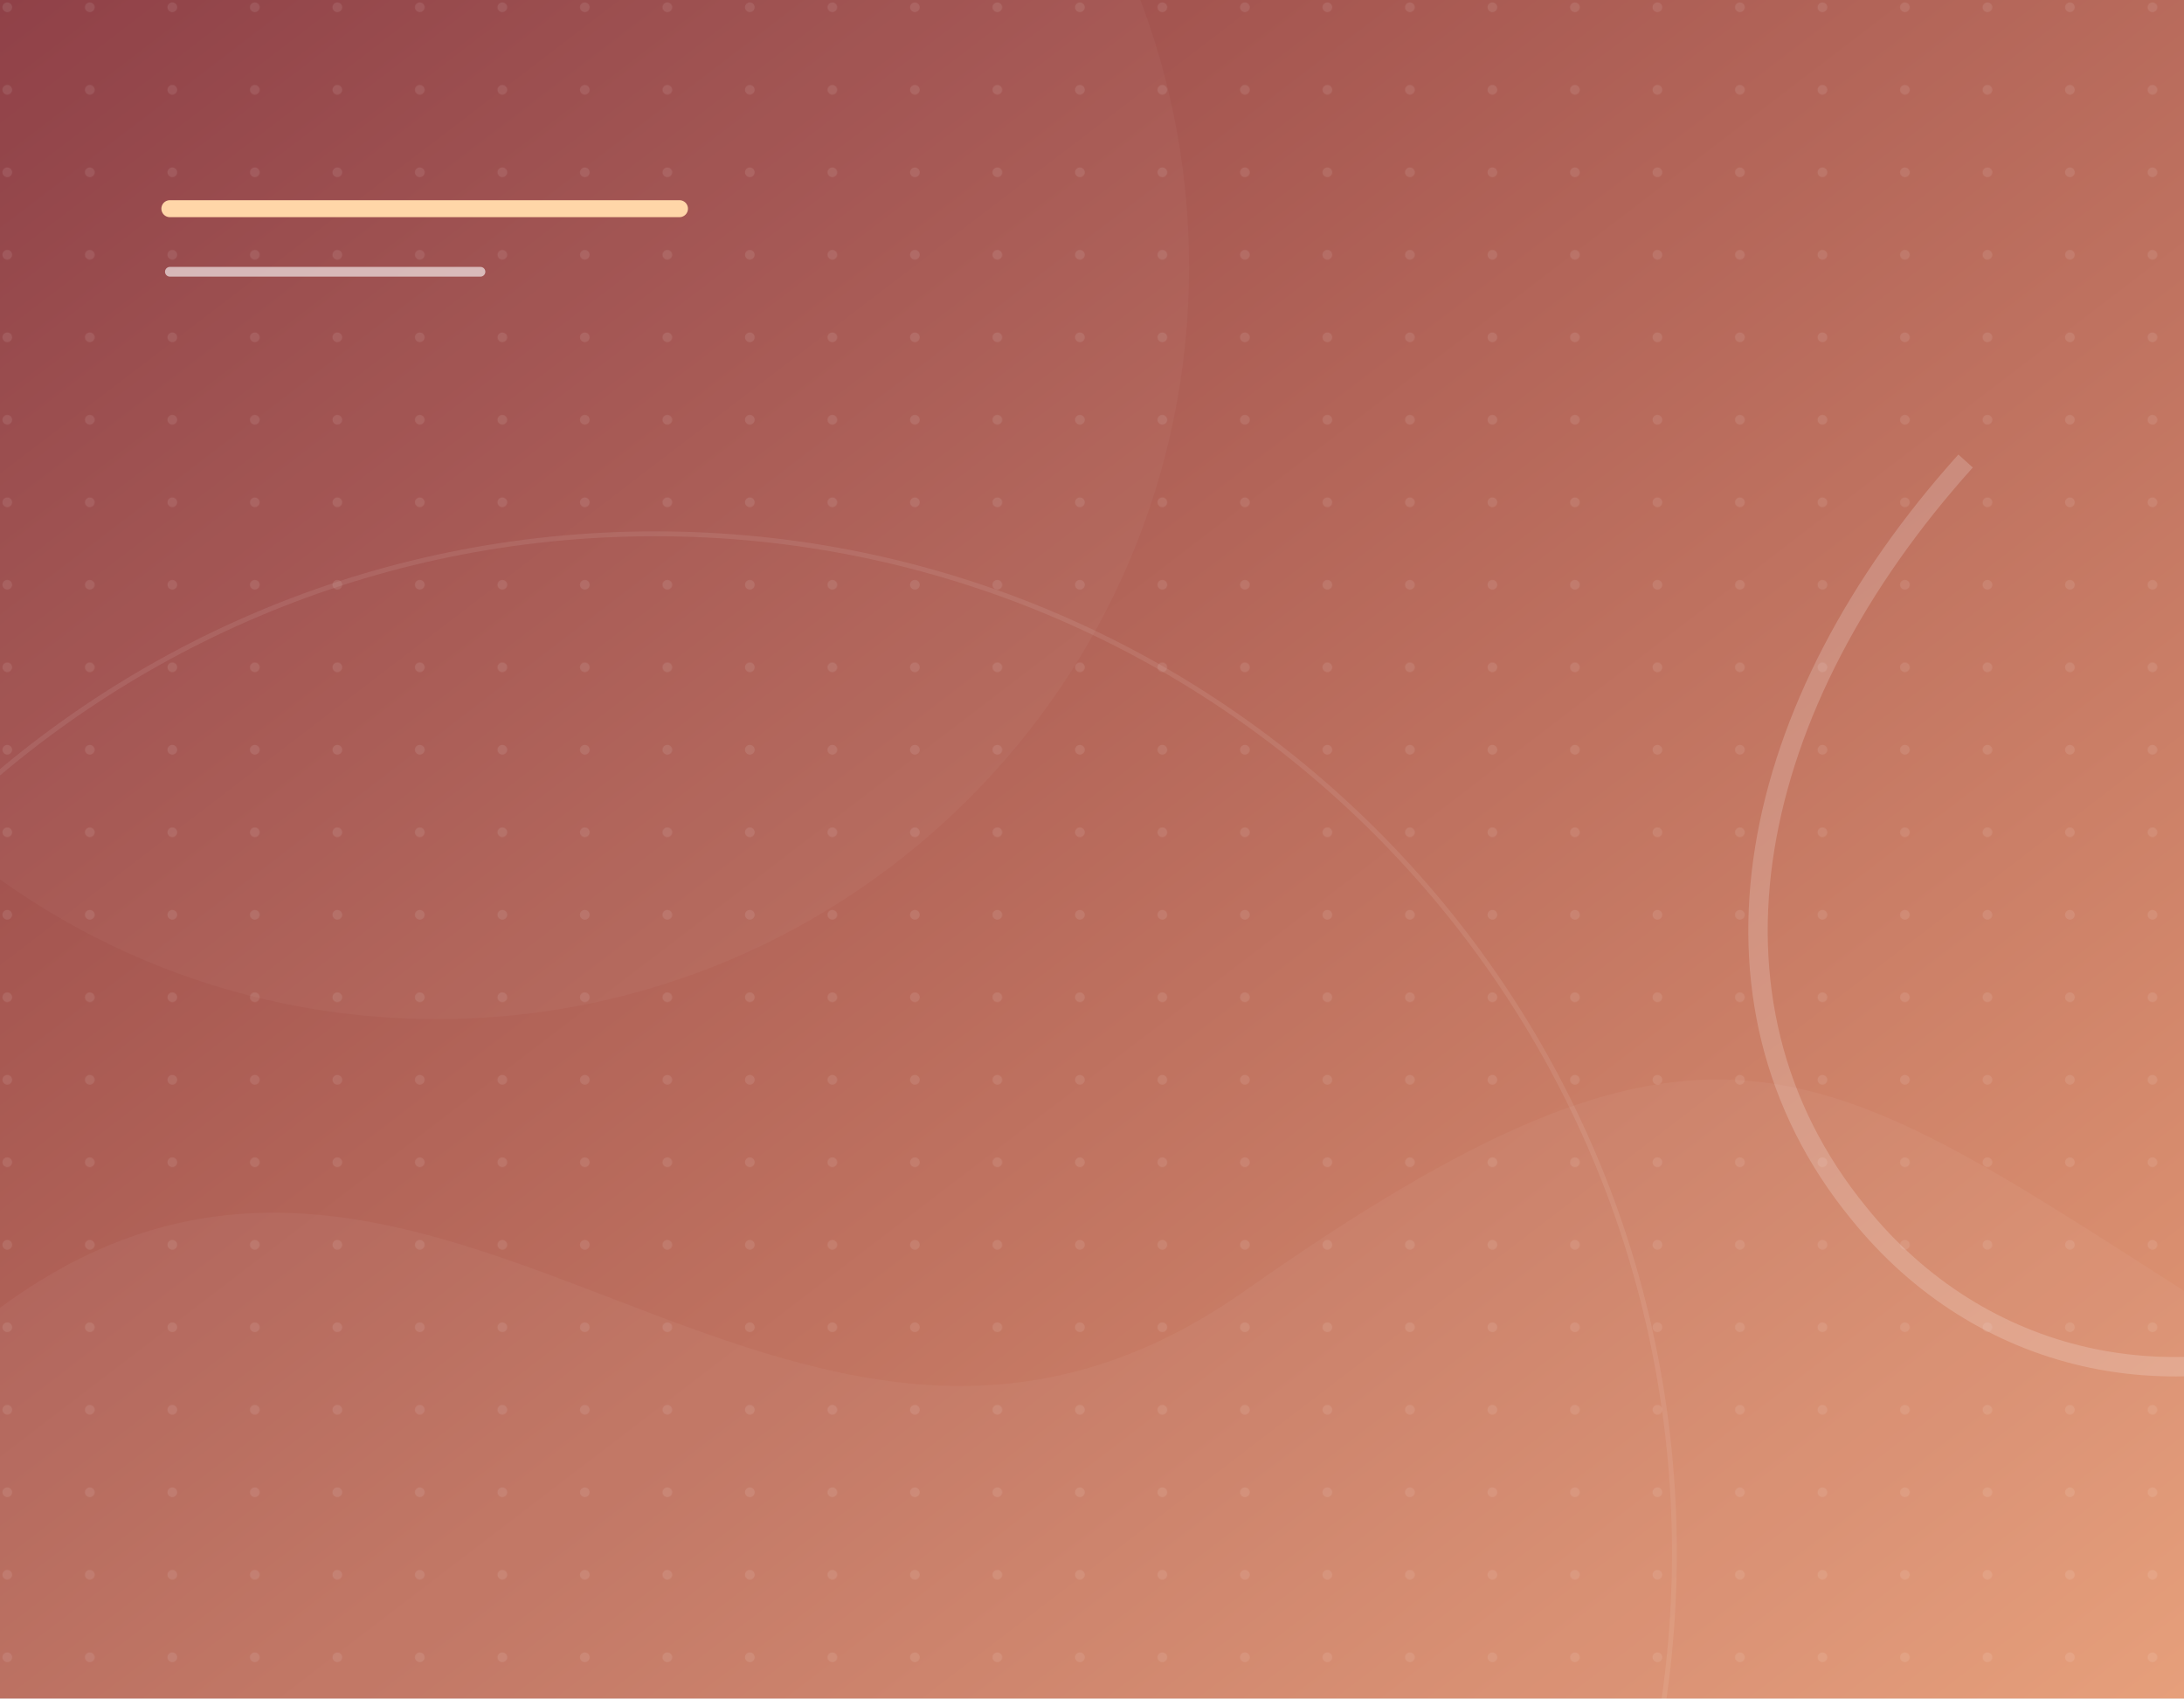
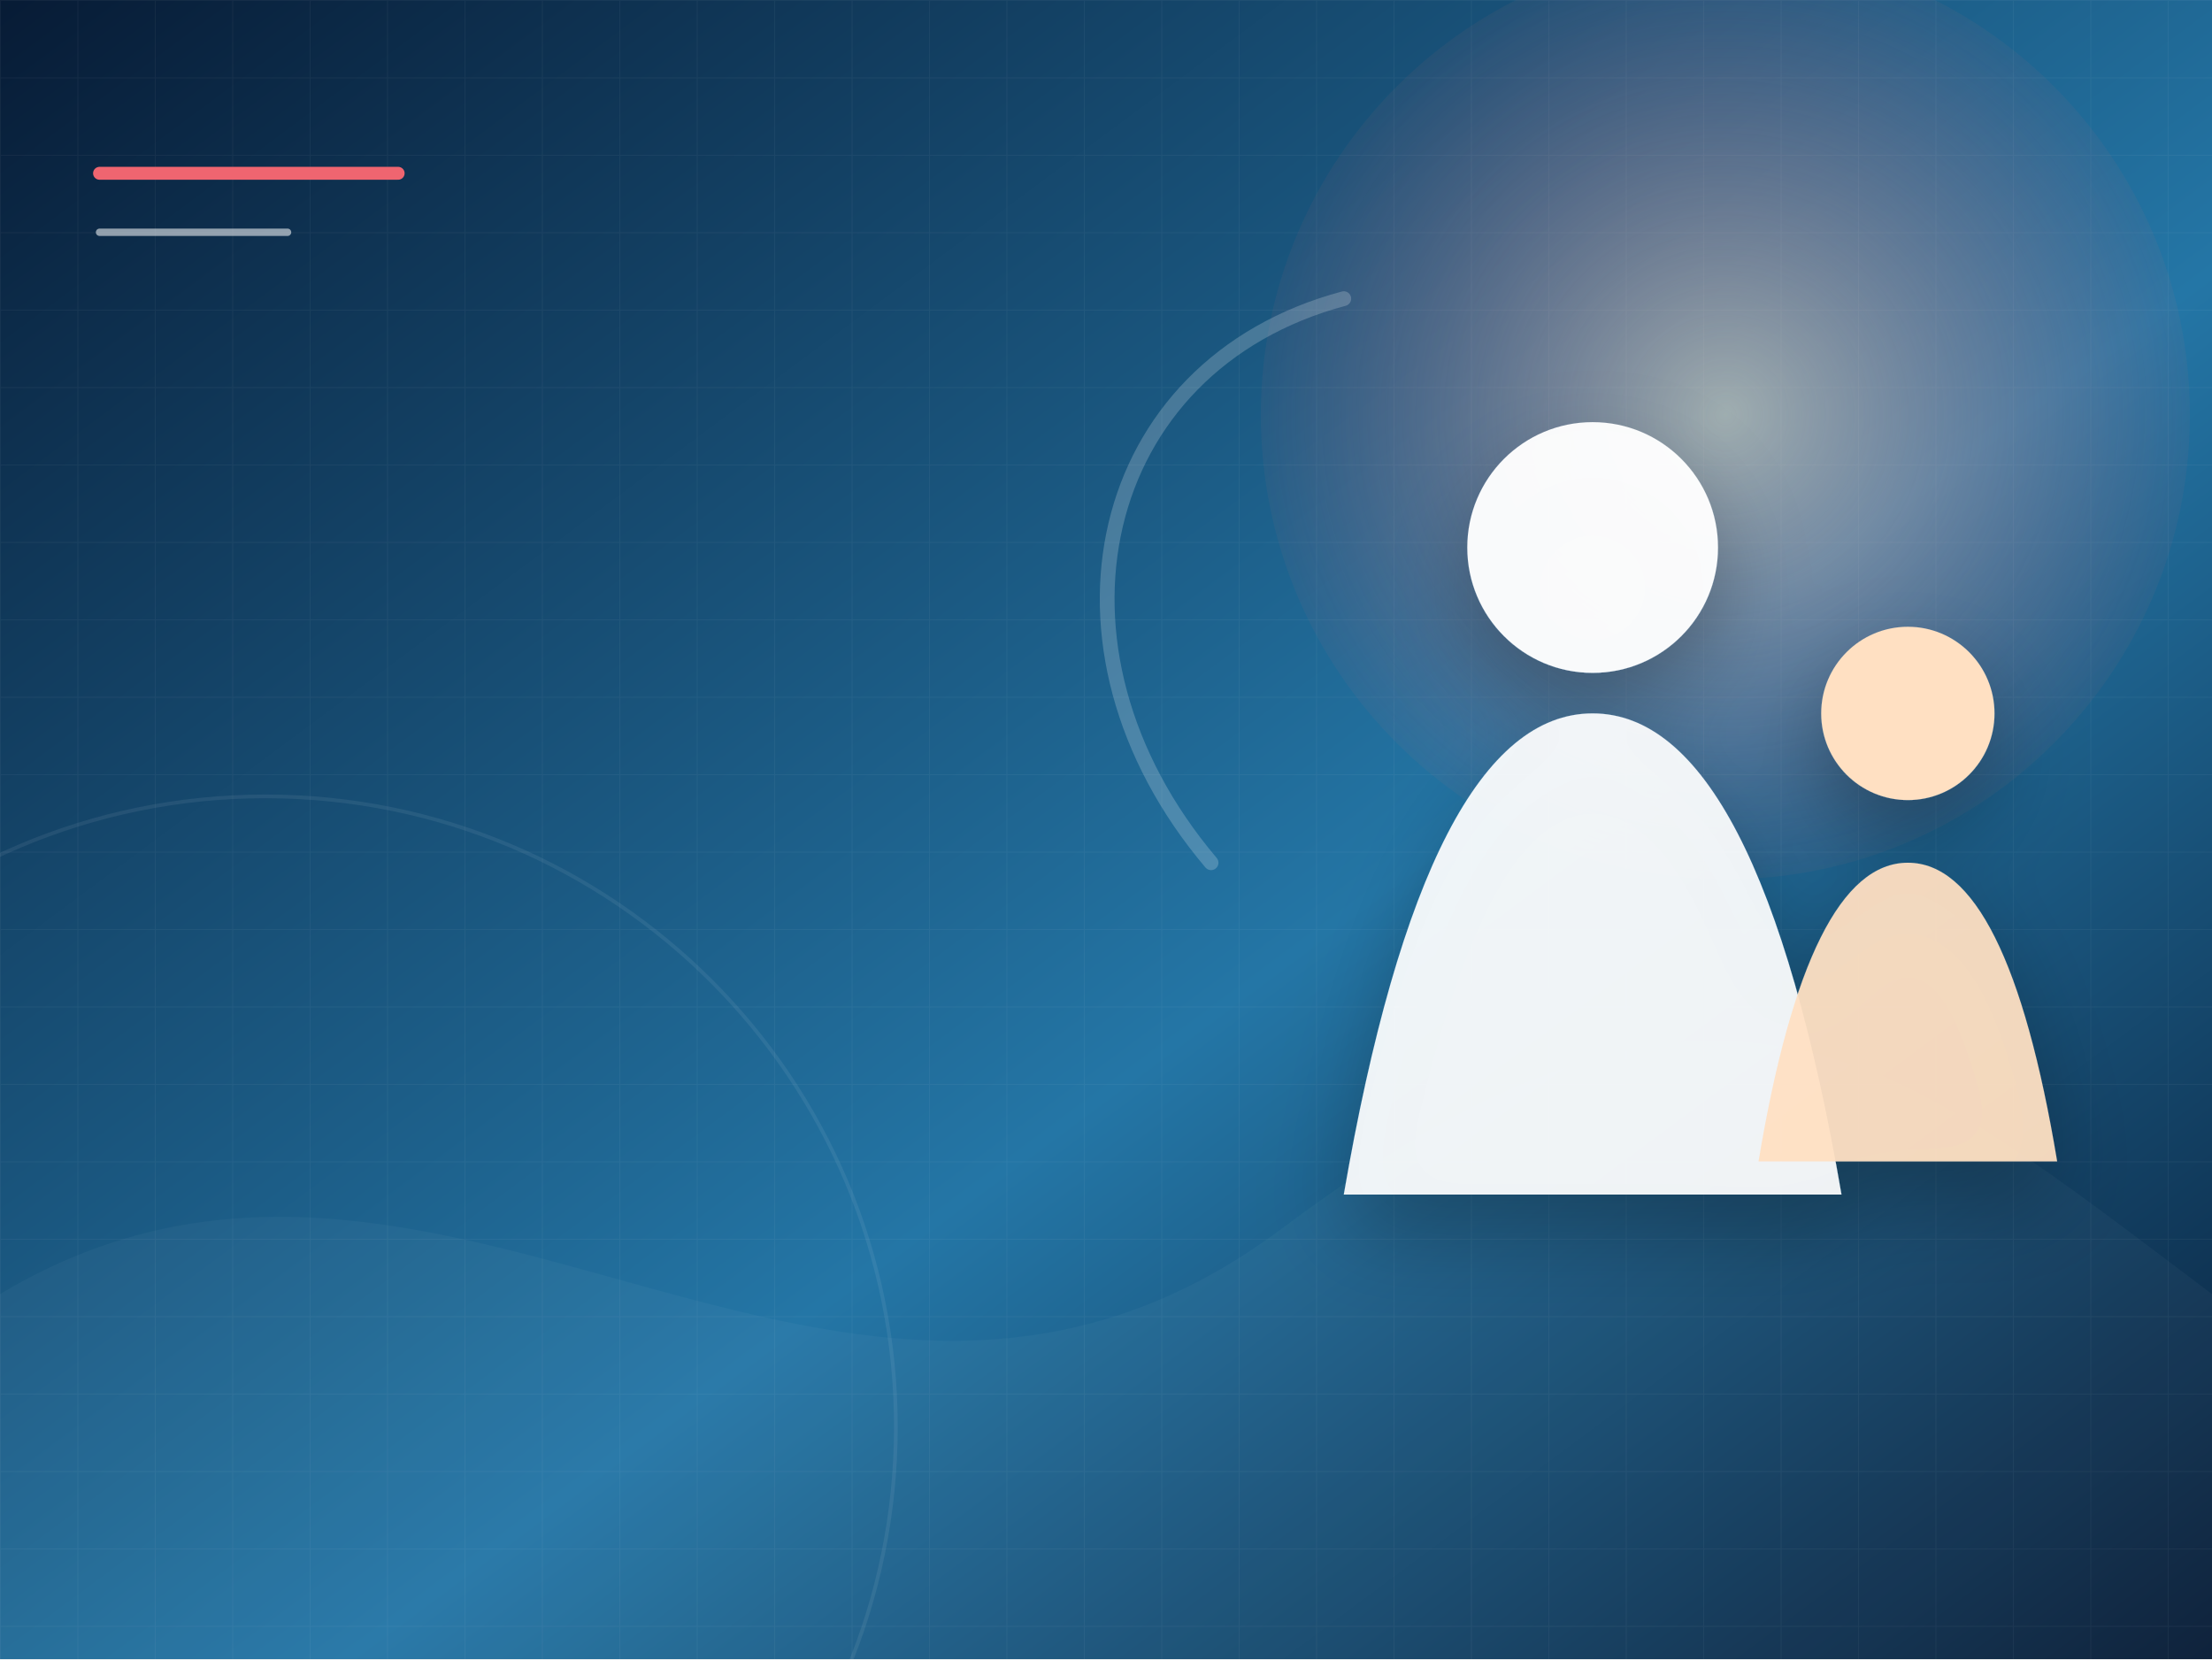
- <svg xmlns="http://www.w3.org/2000/svg" width="900" height="700" viewBox="0 0 900 700" role="img">
+ <svg xmlns="http://www.w3.org/2000/svg" width="1200" height="900" viewBox="0 0 1200 900" role="img" aria-labelledby="title-c26e4d7c">
  <defs>
    <linearGradient id="bgc26e4d7c" x1="0" y1="0" x2="1" y2="1">
-       <stop stop-color="#8c3b42" />
-       <stop offset="1" stop-color="#e59b76" />
+       <stop stop-color="#071b35" />
+       <stop offset=".58" stop-color="#2476a6" />
+       <stop offset="1" stop-color="#071b35" />
    </linearGradient>
-     <linearGradient id="accent" x1="0" y1="0" x2="1" y2="1">
-       <stop stop-color="#ffd6a8" />
-       <stop offset="1" stop-color="#fff" />
+     <radialGradient id="glowc26e4d7c" cx="50%" cy="50%" r="50%">
+       <stop stop-color="#ffe0c2" stop-opacity=".92" />
+       <stop offset="1" stop-color="#ef6570" stop-opacity=".08" />
+     </radialGradient>
+     <linearGradient id="glassc26e4d7c" x1="0" y1="0" x2="1" y2="1">
+       <stop stop-color="#fff" stop-opacity=".36" />
+       <stop offset="1" stop-color="#fff" stop-opacity=".08" />
    </linearGradient>
-     <radialGradient id="warm">
-       <stop stop-color="#ffe9d0" />
-       <stop offset="1" stop-color="#f4a95d" />
-     </radialGradient>
-     <pattern id="dotsc26e4d7c" width="34" height="34" patternUnits="userSpaceOnUse">
-       <circle cx="3" cy="3" r="2" fill="#fff" opacity=".09" />
+     <pattern id="gridc26e4d7c" width="42" height="42" patternUnits="userSpaceOnUse">
+       <path d="M42 0H0V42" fill="none" stroke="#fff" stroke-opacity=".045" />
    </pattern>
+     <filter id="shadowc26e4d7c" x="-30%" y="-30%" width="160%" height="160%">
+       <feDropShadow dx="0" dy="22" stdDeviation="24" flood-color="#000" flood-opacity=".28" />
+     </filter>
  </defs>
-   <rect width="900" height="700" fill="url(#bgc26e4d7c)" />
-   <rect width="900" height="700" fill="url(#dotsc26e4d7c)" />
-   <circle cx="180" cy="110" r="310" fill="#fff" opacity=".035" />
-   <circle cx="270" cy="640" r="420" fill="none" stroke="#fff" stroke-width="2" opacity=".08" />
-   <path d="M0 539.0C180.0 406.0 324.0 665.0 513.0 532.0S747.0 434.0 900 532.0V700H0Z" fill="#fff" opacity=".04" />
-   <circle cx="1130" cy="290" r="150" fill="url(#warm)" />
-   <circle cx="1130" cy="260" r="58" fill="#fff" opacity=".94" />
-   <path d="M1010 570c22-152 80-225 120-225s98 73 120 225" fill="#fff" opacity=".92" />
-   <circle cx="1320" cy="350" r="42" fill="#fff" opacity=".85" />
-   <path d="M1245 580c16-112 45-168 75-168s59 56 75 168" fill="#fff" opacity=".83" />
-   <path d="M810 190c-90 100-116 222-44 310 50 62 130 80 205 47" fill="none" stroke="#fff" stroke-width="8" opacity=".18" />
-   <path d="M70 86h210" stroke="#ffd6a8" stroke-width="7" stroke-linecap="round" />
-   <path d="M70 112h128" stroke="#fff" stroke-width="4" stroke-linecap="round" opacity=".6" />
+   <rect width="1200" height="900" fill="url(#bgc26e4d7c)" />
+   <rect width="1200" height="900" fill="url(#gridc26e4d7c)" />
+   <circle cx="936" cy="225" r="252" fill="url(#glowc26e4d7c)" opacity=".62" />
+   <circle cx="144" cy="774" r="342" fill="none" stroke="#fff" stroke-opacity=".07" stroke-width="2" />
+   <path d="M0 702 C 240 558, 456 846, 696 666 S 1032 576, 1200 702 V 900 H0Z" fill="#fff" opacity=".035" />
+   <path d="M54 94H216" stroke="#ef6570" stroke-width="7" stroke-linecap="round" />
+   <path d="M54 126H156" stroke="#fff" stroke-opacity=".55" stroke-width="4" stroke-linecap="round" />
+   <g filter="url(#shadowc26e4d7c)">
+     <circle cx="864" cy="297" r="68" fill="#fff" opacity=".96" />
+     <path d="M729 648Q774 387 864 387T999 648" fill="#fff" opacity=".92" />
+     <circle cx="1035" cy="387" r="47" fill="#ffe0c2" />
+     <path d="M954 630Q981 468 1035 468T1116 630" fill="#ffe0c2" opacity=".94" />
+   </g>
+   <path d="M657 468C558 351 594 198 729 162" fill="none" stroke="#fff" stroke-opacity=".2" stroke-width="8" stroke-linecap="round" />
</svg>
